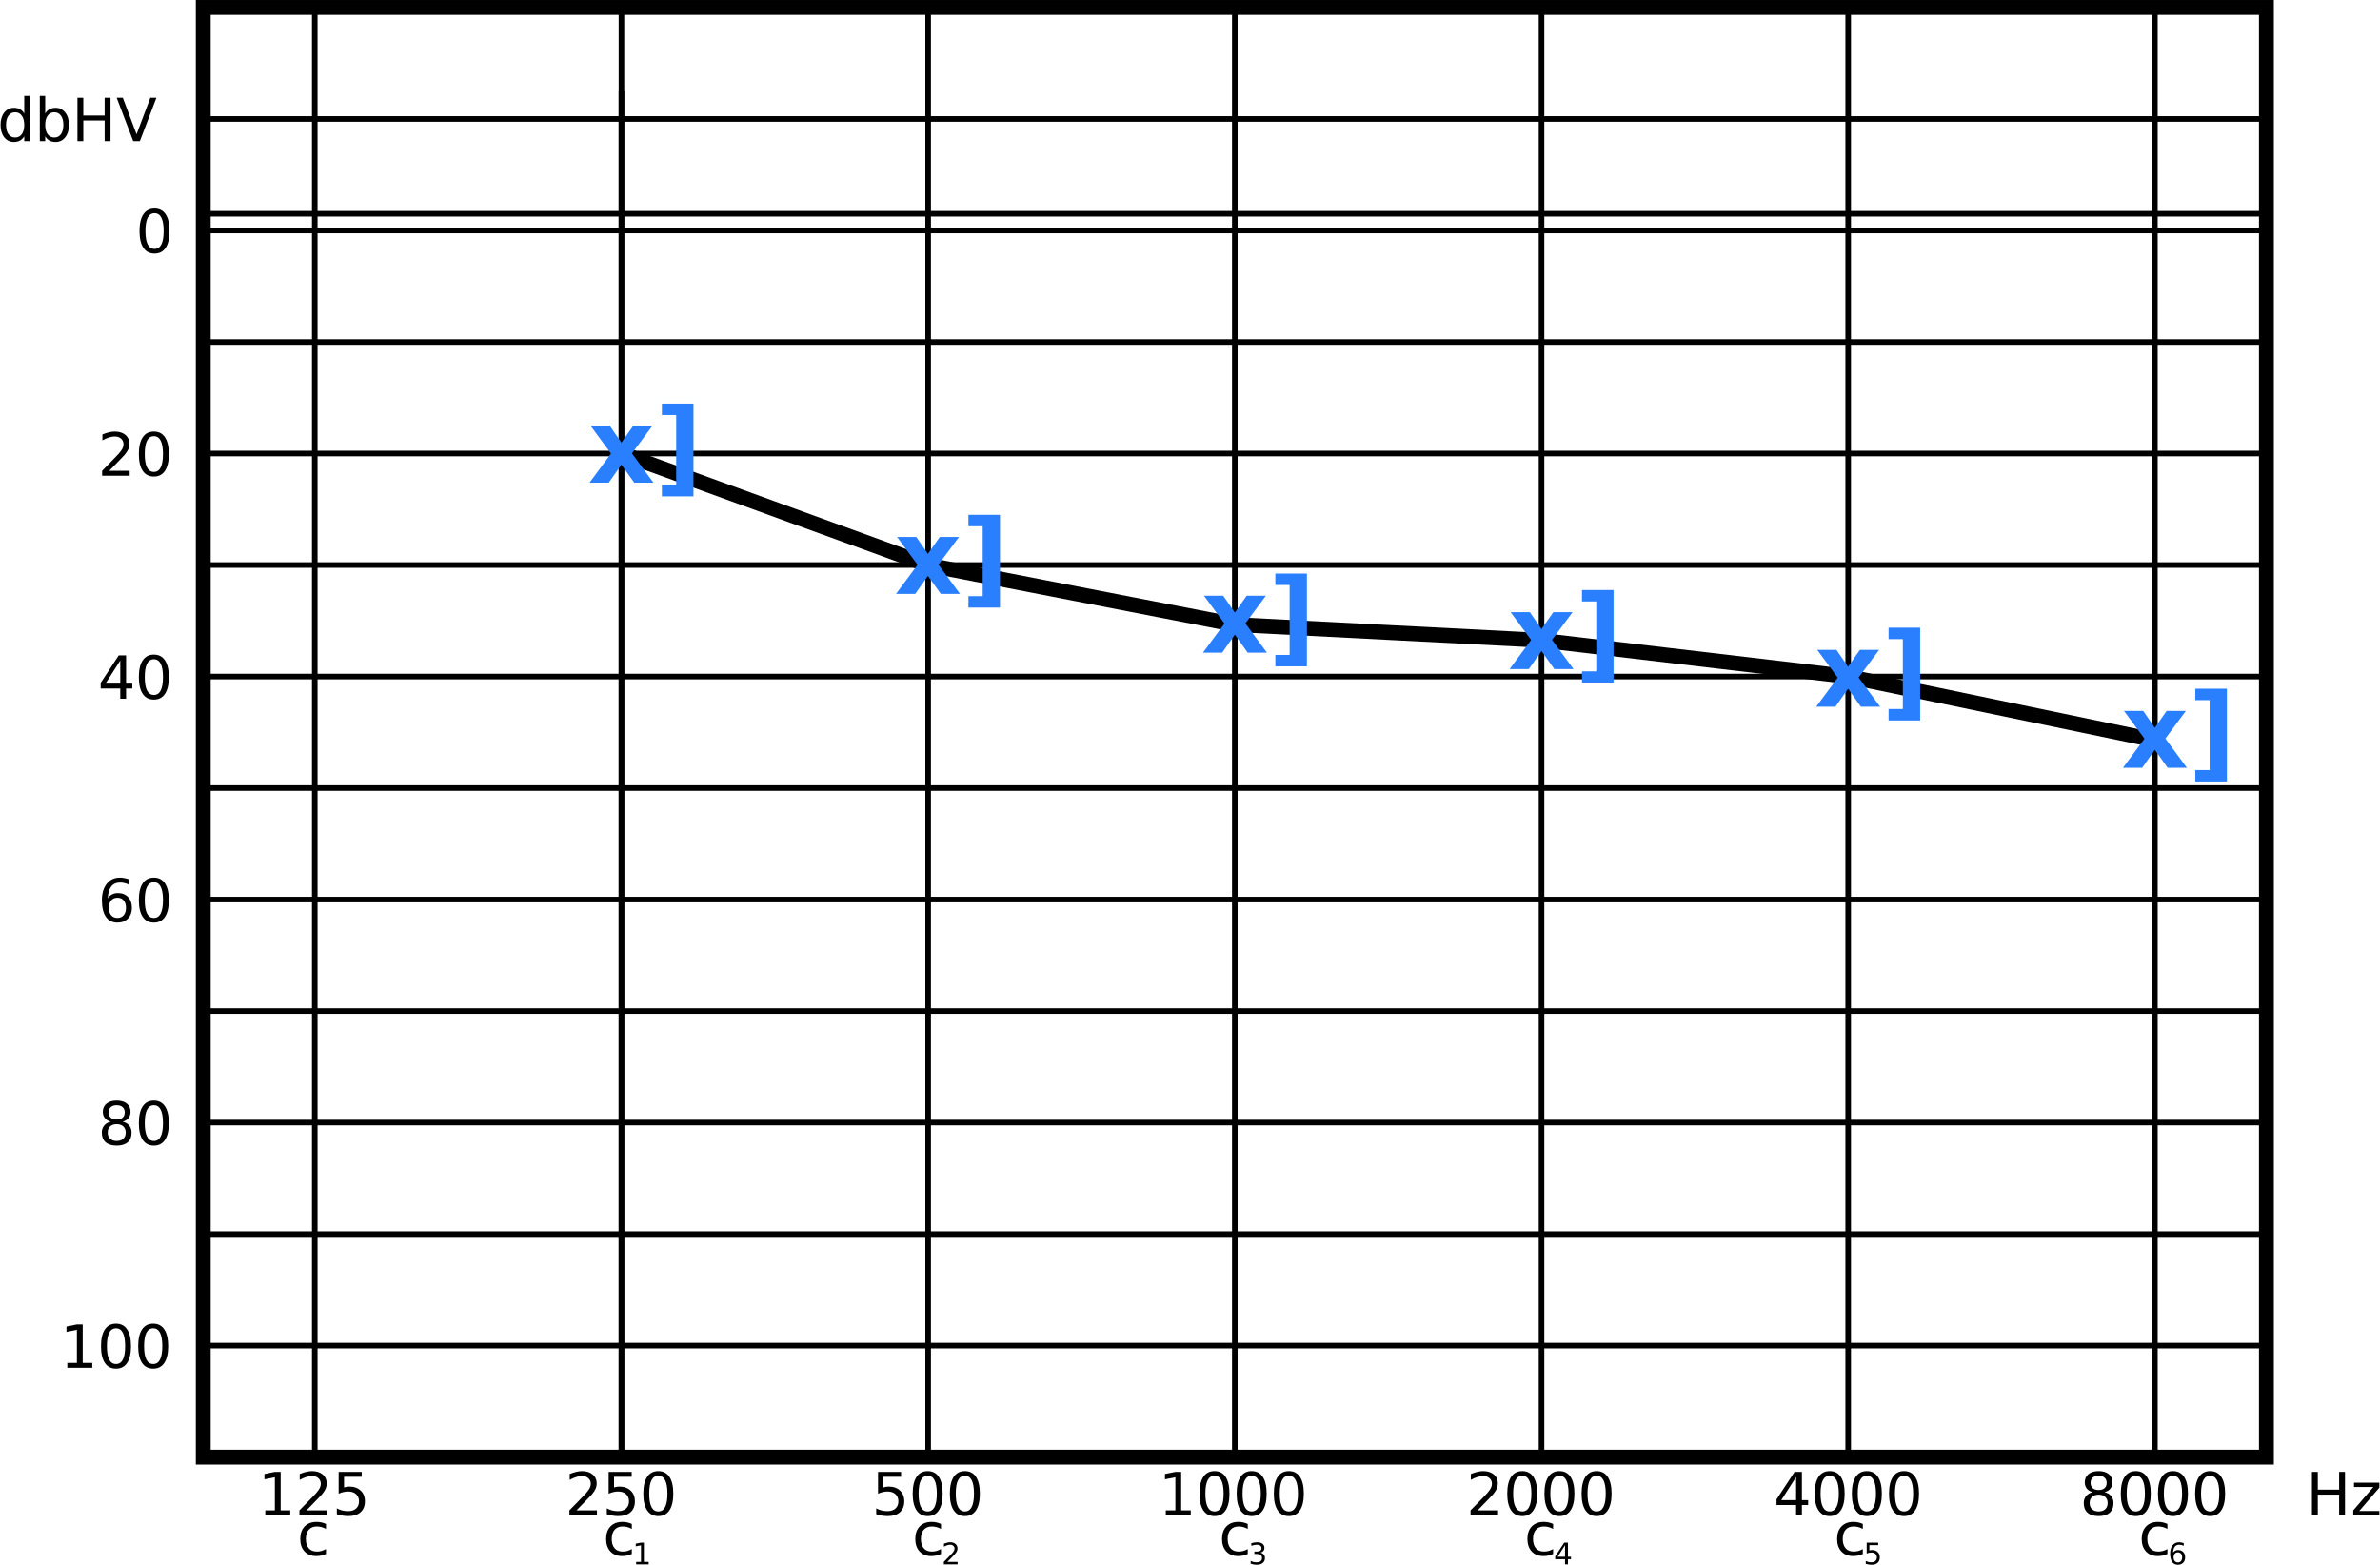
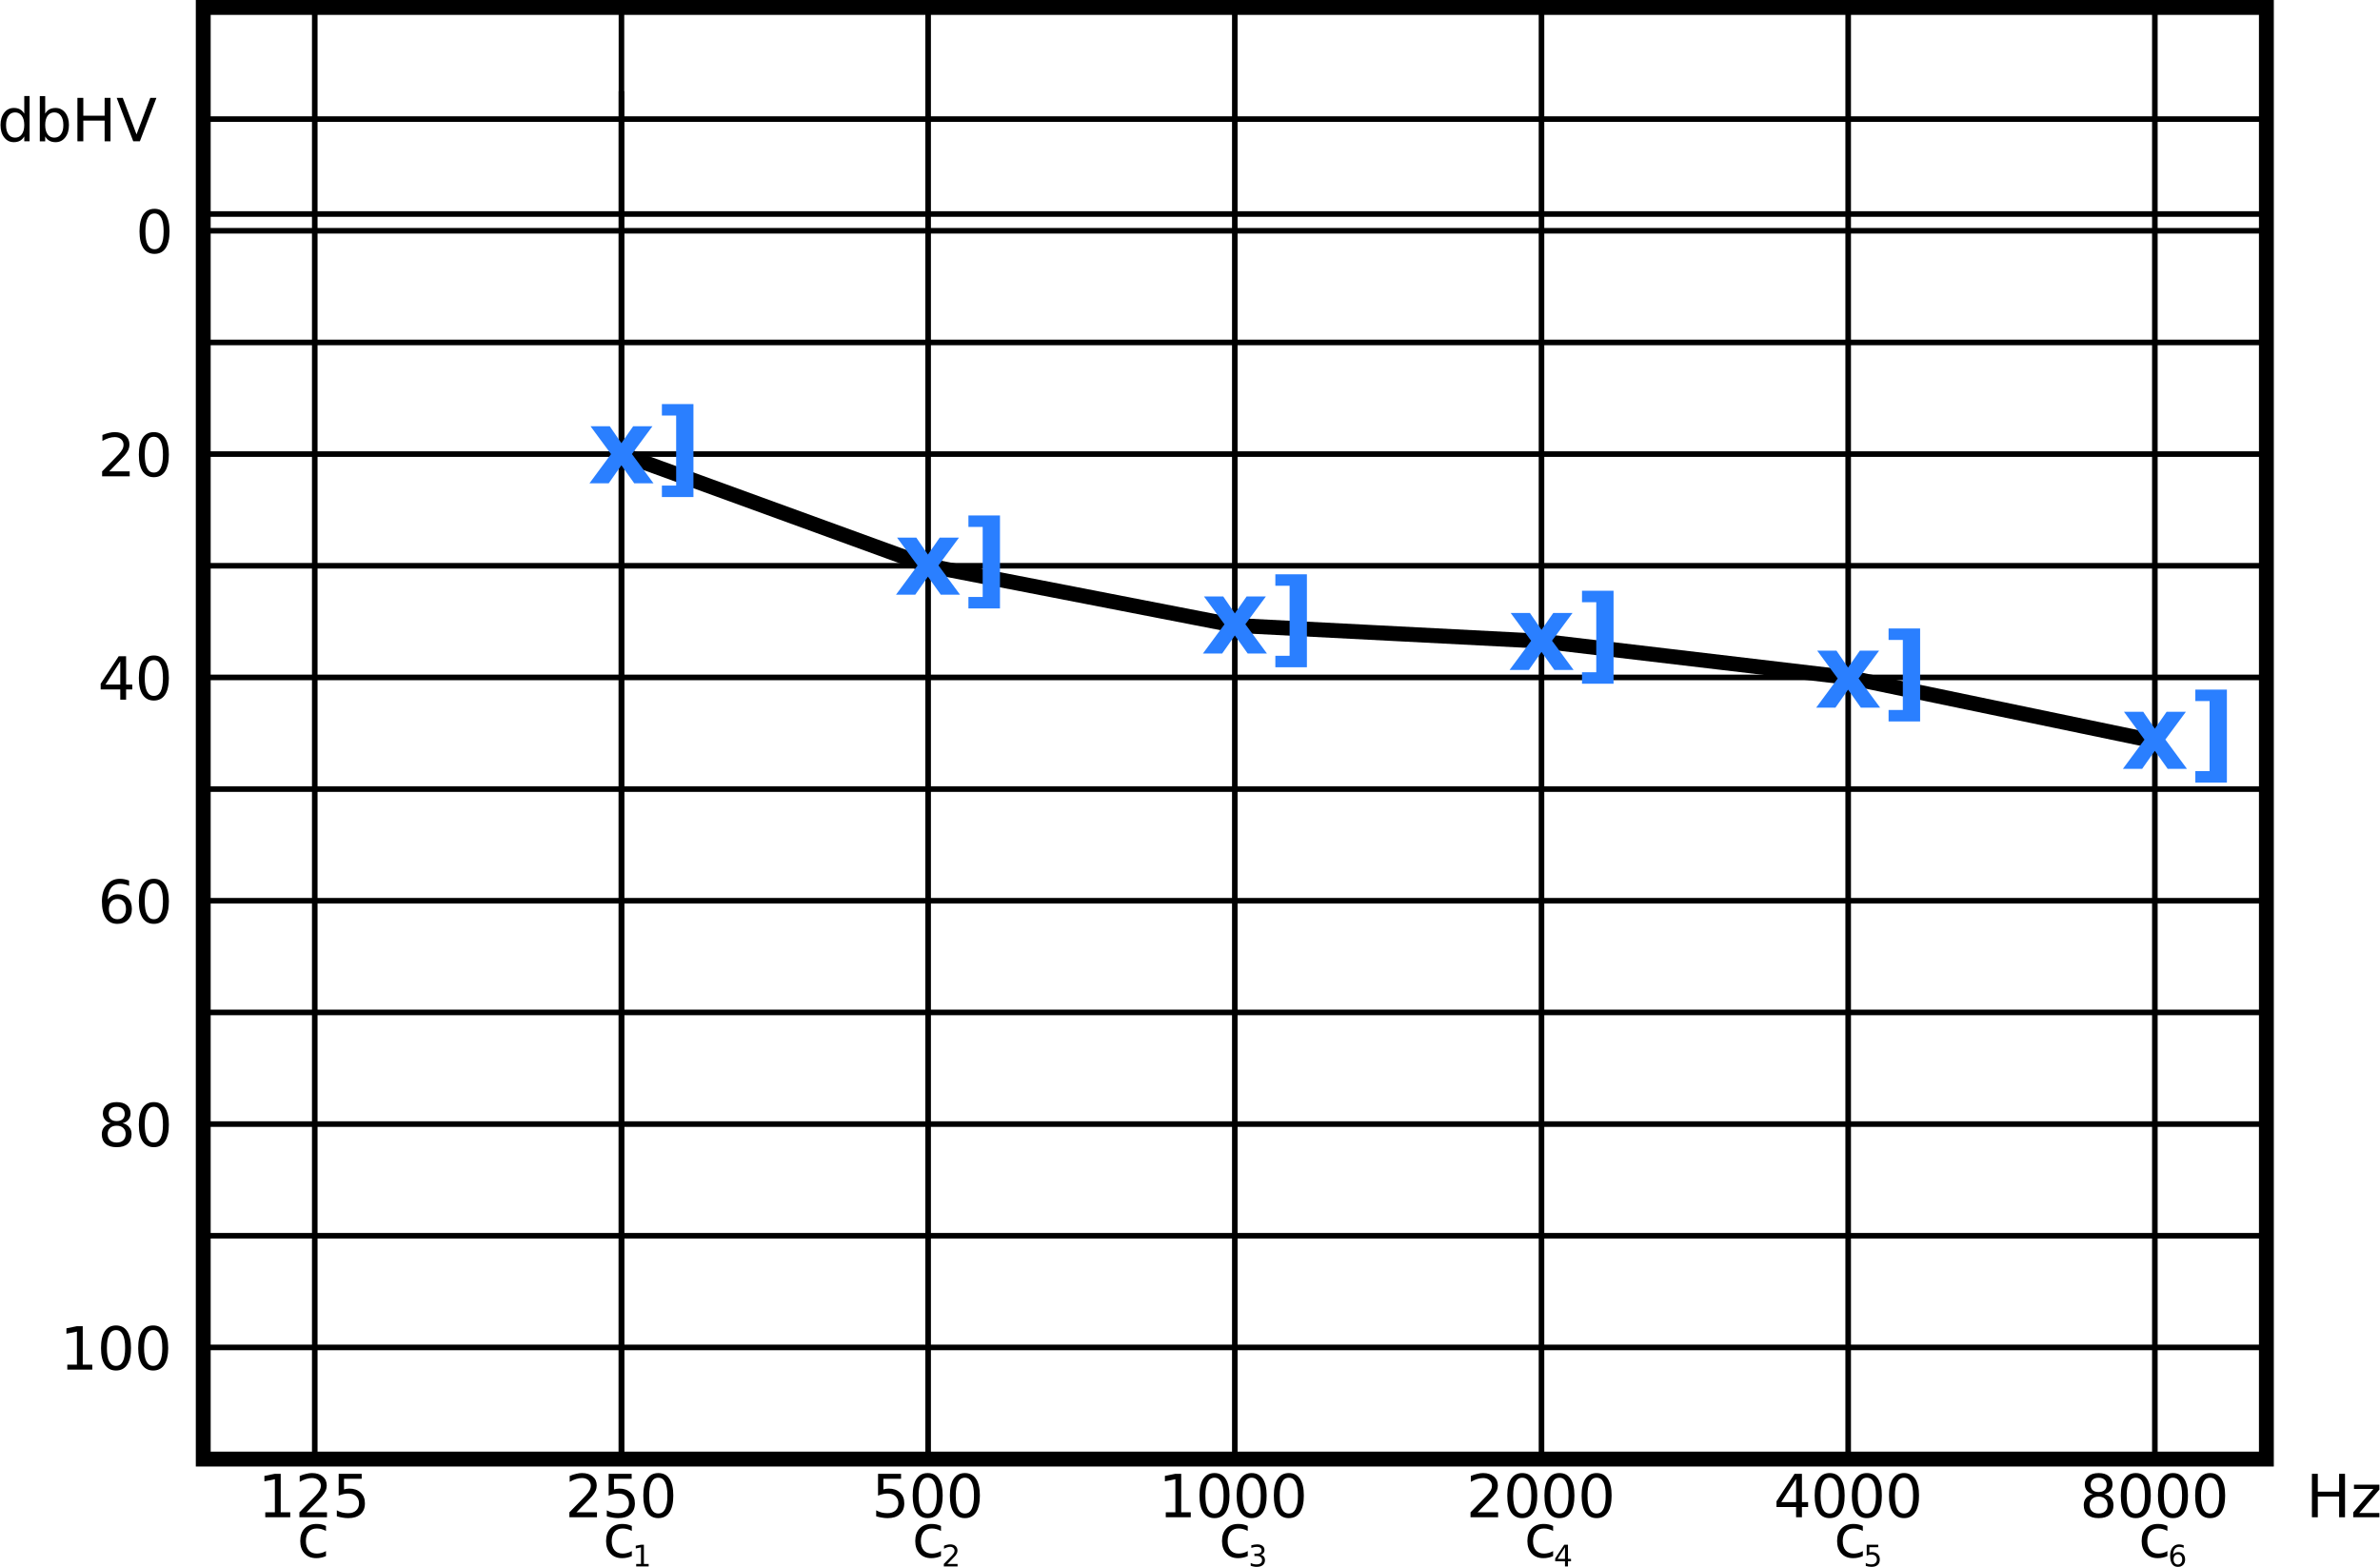
- <svg xmlns="http://www.w3.org/2000/svg" xmlns:xlink="http://www.w3.org/1999/xlink" width="800px" height="526px" version="1.1" viewBox="0 0 800 526">
+ <svg xmlns="http://www.w3.org/2000/svg" xmlns:xlink="http://www.w3.org/1999/xlink" width="600px" height="395px" version="1.1" viewBox="0 0 600 395">
  <defs>
    <symbol id="g" overflow="visible">
-       <path d="m2.484-1.656h3.219v-11.125l-3.5 0.703v-1.797l3.484-0.703h1.969v12.922h3.219v1.656h-8.391z" />
+       <path d="m1.859-1.25h2.422v-8.344l-2.641 0.531v-1.359l2.625-0.531h1.484v9.703h2.406v1.25h-6.297z" />
    </symbol>
    <symbol id="e" overflow="visible">
-       <path d="m3.844-1.656h6.875v1.656h-9.25v-1.656c0.75-0.781 1.77-1.82 3.062-3.125 1.289-1.301 2.102-2.144 2.438-2.531 0.625-0.707 1.062-1.305 1.312-1.797 0.25-0.488 0.375-0.973 0.375-1.453 0-0.77-0.273-1.398-0.812-1.891-0.543-0.488-1.25-0.734-2.125-0.734-0.617 0-1.266 0.109-1.953 0.328-0.688 0.211-1.422 0.531-2.203 0.969v-1.984c0.789-0.32 1.531-0.562 2.219-0.719 0.695-0.164 1.332-0.25 1.906-0.25 1.508 0 2.711 0.383 3.609 1.141 0.895 0.75 1.344 1.758 1.344 3.016 0 0.605-0.117 1.18-0.344 1.719-0.219 0.531-0.625 1.164-1.219 1.891-0.156 0.188-0.672 0.734-1.547 1.641-0.875 0.898-2.106 2.156-3.688 3.781z" />
+       <path d="m2.875-1.25h5.172v1.25h-6.953v-1.25c0.562-0.582 1.328-1.363 2.297-2.344 0.969-0.977 1.578-1.609 1.828-1.891 0.477-0.531 0.812-0.977 1-1.344 0.188-0.375 0.281-0.738 0.281-1.094 0-0.582-0.203-1.055-0.609-1.422-0.406-0.363-0.938-0.547-1.594-0.547-0.469 0-0.965 0.078-1.484 0.234-0.512 0.156-1.059 0.402-1.641 0.734v-1.5c0.594-0.238 1.148-0.414 1.672-0.531 0.52-0.125 0.992-0.188 1.422-0.188 1.133 0 2.035 0.289 2.703 0.859 0.676 0.562 1.016 1.32 1.016 2.266 0 0.449-0.086 0.875-0.25 1.281-0.168 0.398-0.477 0.871-0.922 1.422-0.125 0.137-0.516 0.543-1.172 1.219-0.648 0.68-1.57 1.625-2.766 2.844z" />
    </symbol>
    <symbol id="f" overflow="visible">
-       <path d="m2.156-14.578h7.75v1.656h-5.938v3.578c0.281-0.102 0.562-0.176 0.844-0.219 0.289-0.051 0.582-0.078 0.875-0.078 1.625 0 2.91 0.449 3.859 1.344 0.957 0.887 1.438 2.094 1.438 3.625 0 1.562-0.492 2.781-1.469 3.656-0.98 0.867-2.359 1.297-4.141 1.297-0.605 0-1.227-0.055-1.859-0.156-0.637-0.105-1.293-0.258-1.969-0.469v-1.984c0.582 0.324 1.188 0.562 1.812 0.719s1.285 0.234 1.984 0.234c1.125 0 2.016-0.297 2.672-0.891s0.984-1.395 0.984-2.406c0-1.02-0.328-1.828-0.984-2.422s-1.547-0.891-2.672-0.891c-0.531 0-1.059 0.062-1.578 0.188-0.523 0.117-1.059 0.297-1.609 0.547z" />
+       <path d="m1.625-10.953h5.797v1.25h-4.453v2.688c0.219-0.07 0.43-0.125 0.641-0.156 0.219-0.039 0.438-0.062 0.656-0.062 1.219 0 2.18 0.336 2.891 1 0.719 0.668 1.078 1.574 1.078 2.719 0 1.18-0.371 2.094-1.109 2.75-0.73 0.656-1.762 0.984-3.094 0.984-0.461 0-0.93-0.043-1.406-0.125-0.469-0.074-0.961-0.188-1.469-0.344v-1.5c0.438 0.242 0.891 0.422 1.359 0.547 0.469 0.117 0.961 0.172 1.484 0.172 0.852 0 1.523-0.223 2.016-0.672 0.488-0.445 0.734-1.051 0.734-1.812 0-0.758-0.246-1.359-0.734-1.797-0.492-0.445-1.164-0.672-2.016-0.672-0.398 0-0.793 0.047-1.188 0.141-0.387 0.086-0.781 0.215-1.188 0.391z" />
    </symbol>
    <symbol id="a" overflow="visible">
-       <path d="m6.359-13.281c-1.023 0-1.789 0.5-2.297 1.5-0.512 1-0.766 2.5-0.766 4.5s0.254 3.5 0.766 4.5c0.508 1 1.273 1.5 2.297 1.5 1.02 0 1.785-0.5 2.297-1.5 0.508-1 0.766-2.5 0.766-4.5s-0.258-3.5-0.766-4.5c-0.512-1-1.277-1.5-2.297-1.5zm0-1.562c1.633 0 2.879 0.648 3.734 1.938 0.863 1.293 1.297 3.168 1.297 5.625 0 2.461-0.434 4.336-1.297 5.625-0.855 1.293-2.102 1.938-3.734 1.938-1.637 0-2.887-0.645-3.75-1.938-0.867-1.289-1.297-3.164-1.297-5.625 0-2.457 0.43-4.332 1.297-5.625 0.863-1.289 2.113-1.938 3.75-1.938z" />
+       <path d="m4.766-9.969c-0.762 0-1.336 0.375-1.719 1.125-0.387 0.75-0.578 1.875-0.578 3.375s0.191 2.633 0.578 3.391c0.383 0.75 0.957 1.125 1.719 1.125 0.77 0 1.344-0.375 1.719-1.125 0.383-0.758 0.578-1.891 0.578-3.391s-0.195-2.625-0.578-3.375c-0.375-0.75-0.949-1.125-1.719-1.125zm0-1.172c1.227 0 2.164 0.484 2.812 1.453 0.645 0.969 0.969 2.375 0.969 4.219s-0.324 3.258-0.969 4.234c-0.648 0.969-1.586 1.453-2.812 1.453-1.219 0-2.156-0.484-2.812-1.453-0.648-0.977-0.969-2.391-0.969-4.234s0.32-3.25 0.969-4.219c0.656-0.969 1.594-1.453 2.812-1.453z" />
    </symbol>
    <symbol id="j" overflow="visible">
-       <path d="m7.562-12.859-4.984 7.781h4.984zm-0.516-1.719h2.469v9.5h2.094v1.641h-2.094v3.438h-1.953v-3.438h-6.578v-1.906z" />
+       <path d="m5.672-9.656-3.734 5.844h3.734zm-0.391-1.297h1.859v7.141h1.562v1.234h-1.562v2.578h-1.469v-2.578h-4.938v-1.438z" />
    </symbol>
    <symbol id="i" overflow="visible">
-       <path d="m6.359-6.922c-0.938 0-1.68 0.25-2.219 0.75-0.531 0.5-0.797 1.188-0.797 2.062 0 0.887 0.266 1.578 0.797 2.078 0.539 0.5 1.281 0.75 2.219 0.75s1.676-0.25 2.219-0.75c0.539-0.508 0.812-1.203 0.812-2.078s-0.273-1.562-0.812-2.062c-0.531-0.5-1.273-0.75-2.219-0.75zm-1.969-0.844c-0.855-0.207-1.516-0.598-1.984-1.172-0.469-0.582-0.703-1.289-0.703-2.125 0-1.164 0.41-2.086 1.234-2.766 0.832-0.676 1.973-1.016 3.422-1.016 1.445 0 2.582 0.34 3.406 1.016 0.832 0.68 1.25 1.602 1.25 2.766 0 0.836-0.242 1.543-0.719 2.125-0.469 0.574-1.121 0.965-1.953 1.172 0.945 0.219 1.688 0.652 2.219 1.297 0.531 0.648 0.797 1.434 0.797 2.359 0 1.418-0.434 2.508-1.297 3.266-0.867 0.75-2.102 1.125-3.703 1.125-1.605 0-2.84-0.375-3.703-1.125-0.867-0.758-1.297-1.848-1.297-3.266 0-0.926 0.266-1.711 0.797-2.359 0.531-0.645 1.273-1.078 2.234-1.297zm-0.734-3.109c0 0.75 0.234 1.34 0.703 1.766 0.477 0.418 1.145 0.625 2 0.625 0.844 0 1.504-0.207 1.984-0.625 0.477-0.426 0.719-1.016 0.719-1.766 0-0.758-0.242-1.348-0.719-1.766-0.48-0.426-1.141-0.641-1.984-0.641-0.855 0-1.523 0.215-2 0.641-0.469 0.418-0.703 1.008-0.703 1.766z" />
+       <path d="m4.766-5.203c-0.699 0-1.25 0.195-1.656 0.578-0.406 0.375-0.609 0.891-0.609 1.547s0.203 1.18 0.609 1.562c0.406 0.375 0.957 0.562 1.656 0.562 0.707 0 1.258-0.188 1.656-0.562 0.406-0.383 0.609-0.906 0.609-1.562s-0.203-1.172-0.609-1.547c-0.398-0.383-0.949-0.578-1.656-0.578zm-1.484-0.625c-0.625-0.156-1.117-0.453-1.469-0.891-0.355-0.438-0.531-0.969-0.531-1.594 0-0.875 0.305-1.562 0.922-2.062 0.625-0.508 1.477-0.766 2.562-0.766 1.094 0 1.945 0.258 2.562 0.766 0.625 0.5 0.938 1.188 0.938 2.062 0 0.625-0.18 1.156-0.531 1.594-0.355 0.438-0.852 0.734-1.484 0.891 0.719 0.168 1.273 0.496 1.672 0.984 0.395 0.48 0.594 1.07 0.594 1.766 0 1.062-0.324 1.883-0.969 2.453-0.648 0.562-1.574 0.844-2.781 0.844-1.211 0-2.137-0.281-2.781-0.844-0.648-0.57-0.969-1.391-0.969-2.453 0-0.695 0.195-1.285 0.594-1.766 0.406-0.488 0.961-0.816 1.672-0.984zm-0.531-2.344c0 0.574 0.176 1.023 0.531 1.344 0.352 0.312 0.848 0.469 1.484 0.469 0.633 0 1.129-0.156 1.484-0.469 0.363-0.32 0.547-0.77 0.547-1.344 0-0.562-0.184-1-0.547-1.312-0.355-0.32-0.852-0.484-1.484-0.484-0.637 0-1.133 0.164-1.484 0.484-0.355 0.312-0.531 0.75-0.531 1.312z" />
    </symbol>
    <symbol id="h" overflow="visible">
-       <path d="m1.969-14.578h1.969v5.969h7.172v-5.969h1.969v14.578h-1.969v-6.938h-7.172v6.938h-1.969z" />
+       <path d="m1.469-10.953h1.484v4.5h5.375v-4.5h1.484v10.953h-1.484v-5.219h-5.375v5.219h-1.484z" />
    </symbol>
    <symbol id="q" overflow="visible">
-       <path d="m1.109-10.938h8.531v1.641l-6.766 7.859h6.766v1.438h-8.781v-1.641l6.766-7.859h-6.516z" />
+       <path d="m0.828-8.219h6.406v1.234l-5.078 5.906h5.078v1.078h-6.594v-1.234l5.078-5.906h-4.891z" />
    </symbol>
    <symbol id="b" overflow="visible">
-       <path d="m9.75-10.516v1.672c-0.5-0.281-1.008-0.488-1.516-0.625-0.512-0.133-1.027-0.203-1.547-0.203-1.168 0-2.074 0.371-2.719 1.109-0.648 0.73-0.969 1.766-0.969 3.109 0 1.336 0.32 2.371 0.969 3.109 0.645 0.742 1.551 1.109 2.719 1.109 0.52 0 1.035-0.066 1.547-0.203 0.508-0.145 1.016-0.359 1.516-0.641v1.656c-0.5 0.242-1.023 0.418-1.562 0.531-0.531 0.113-1.102 0.172-1.703 0.172-1.648 0-2.953-0.516-3.922-1.547-0.969-1.039-1.453-2.438-1.453-4.188 0-1.789 0.488-3.195 1.469-4.219 0.977-1.02 2.32-1.531 4.031-1.531 0.551 0 1.086 0.059 1.609 0.172 0.531 0.117 1.039 0.289 1.531 0.516z" />
+       <path d="m7.312-7.891v1.25c-0.375-0.207-0.758-0.363-1.141-0.469-0.387-0.102-0.773-0.156-1.156-0.156-0.875 0-1.559 0.281-2.047 0.844-0.48 0.555-0.719 1.328-0.719 2.328s0.238 1.777 0.719 2.328c0.488 0.555 1.172 0.828 2.047 0.828 0.383 0 0.77-0.051 1.156-0.156 0.383-0.102 0.766-0.258 1.141-0.469v1.25c-0.375 0.18-0.766 0.309-1.172 0.391-0.398 0.094-0.824 0.141-1.281 0.141-1.23 0-2.211-0.391-2.938-1.172-0.73-0.781-1.094-1.828-1.094-3.141 0-1.344 0.363-2.394 1.094-3.156 0.738-0.77 1.75-1.156 3.031-1.156 0.414 0 0.82 0.043 1.219 0.125 0.395 0.086 0.773 0.215 1.141 0.391z" />
    </symbol>
    <symbol id="u" overflow="visible">
-       <path d="m6.609-8.078c-0.887 0-1.59 0.305-2.109 0.906-0.523 0.605-0.781 1.438-0.781 2.5 0 1.043 0.258 1.871 0.781 2.484 0.52 0.605 1.223 0.906 2.109 0.906 0.883 0 1.582-0.301 2.094-0.906 0.52-0.613 0.781-1.441 0.781-2.484 0-1.062-0.262-1.895-0.781-2.5-0.512-0.602-1.211-0.906-2.094-0.906zm3.906-6.188v1.797c-0.492-0.227-0.992-0.406-1.5-0.531-0.5-0.125-1-0.188-1.5-0.188-1.305 0-2.297 0.445-2.984 1.328-0.688 0.875-1.078 2.203-1.172 3.984 0.383-0.57 0.863-1.008 1.438-1.312 0.582-0.301 1.223-0.453 1.922-0.453 1.469 0 2.625 0.449 3.469 1.344 0.852 0.887 1.281 2.094 1.281 3.625 0 1.492-0.445 2.688-1.328 3.594-0.887 0.906-2.062 1.359-3.531 1.359-1.688 0-2.981-0.645-3.875-1.938-0.898-1.289-1.344-3.164-1.344-5.625 0-2.301 0.547-4.133 1.641-5.5 1.094-1.375 2.562-2.062 4.406-2.062 0.5 0 1 0.055 1.5 0.156 0.508 0.094 1.035 0.234 1.578 0.422z" />
+       <path d="m4.953-6.062c-0.668 0-1.195 0.23-1.578 0.688-0.387 0.449-0.578 1.07-0.578 1.859 0 0.793 0.191 1.418 0.578 1.875 0.383 0.461 0.91 0.688 1.578 0.688 0.664 0 1.191-0.227 1.578-0.688 0.383-0.457 0.578-1.082 0.578-1.875 0-0.789-0.195-1.41-0.578-1.859-0.387-0.457-0.914-0.688-1.578-0.688zm2.938-4.641v1.344c-0.375-0.176-0.75-0.305-1.125-0.391-0.375-0.094-0.75-0.141-1.125-0.141-0.98 0-1.73 0.328-2.25 0.984-0.512 0.656-0.805 1.652-0.875 2.984 0.289-0.414 0.648-0.738 1.078-0.969 0.438-0.227 0.922-0.344 1.453-0.344 1.094 0 1.957 0.336 2.594 1 0.633 0.668 0.953 1.574 0.953 2.719 0 1.125-0.336 2.031-1 2.719-0.656 0.68-1.539 1.016-2.641 1.016-1.273 0-2.242-0.484-2.906-1.453-0.668-0.977-1-2.391-1-4.234 0-1.727 0.41-3.102 1.234-4.125 0.82-1.031 1.922-1.547 3.297-1.547 0.375 0 0.75 0.039 1.125 0.109 0.375 0.074 0.77 0.184 1.188 0.328z" />
    </symbol>
    <symbol id="t" overflow="visible">
-       <path d="m9.078-9.281v-5.922h1.797v15.203h-1.797v-1.641c-0.375 0.648-0.855 1.133-1.438 1.453-0.574 0.312-1.262 0.469-2.062 0.469-1.324 0-2.402-0.523-3.234-1.578-0.824-1.051-1.234-2.438-1.234-4.156s0.41-3.102 1.234-4.156c0.832-1.062 1.91-1.594 3.234-1.594 0.801 0 1.488 0.164 2.062 0.484 0.582 0.312 1.062 0.793 1.438 1.438zm-6.125 3.828c0 1.312 0.27 2.352 0.812 3.109 0.551 0.75 1.301 1.125 2.25 1.125 0.945 0 1.691-0.375 2.234-1.125 0.551-0.758 0.828-1.797 0.828-3.109 0-1.32-0.277-2.359-0.828-3.109-0.543-0.758-1.289-1.141-2.234-1.141-0.949 0-1.699 0.383-2.25 1.141-0.543 0.75-0.812 1.789-0.812 3.109z" />
+       <path d="m6.812-6.969v-4.438h1.344v11.406h-1.344v-1.234c-0.281 0.492-0.641 0.855-1.078 1.094-0.43 0.238-0.945 0.359-1.547 0.359-0.992 0-1.797-0.395-2.422-1.188-0.625-0.789-0.938-1.832-0.938-3.125 0-1.289 0.312-2.332 0.938-3.125 0.625-0.789 1.43-1.188 2.422-1.188 0.602 0 1.117 0.121 1.547 0.359 0.438 0.23 0.797 0.59 1.078 1.078zm-4.594 2.875c0 0.992 0.203 1.766 0.609 2.328s0.969 0.844 1.688 0.844c0.707 0 1.266-0.281 1.672-0.844 0.414-0.562 0.625-1.336 0.625-2.328 0-1-0.211-1.781-0.625-2.344-0.406-0.562-0.965-0.844-1.672-0.844-0.719 0-1.281 0.281-1.688 0.844s-0.609 1.344-0.609 2.344z" />
    </symbol>
    <symbol id="s" overflow="visible">
-       <path d="m9.734-5.453c0-1.32-0.273-2.359-0.812-3.109-0.543-0.758-1.289-1.141-2.234-1.141-0.961 0-1.711 0.383-2.25 1.141-0.543 0.75-0.812 1.789-0.812 3.109 0 1.312 0.27 2.352 0.812 3.109 0.539 0.75 1.289 1.125 2.25 1.125 0.945 0 1.691-0.375 2.234-1.125 0.539-0.758 0.812-1.797 0.812-3.109zm-6.109-3.828c0.375-0.645 0.848-1.125 1.422-1.438 0.582-0.32 1.273-0.484 2.078-0.484 1.32 0 2.398 0.531 3.234 1.594 0.832 1.055 1.25 2.438 1.25 4.156s-0.418 3.106-1.25 4.156c-0.836 1.055-1.914 1.578-3.234 1.578-0.805 0-1.496-0.156-2.078-0.469-0.574-0.32-1.047-0.805-1.422-1.453v1.641h-1.812v-15.203h1.812z" />
+       <path d="m7.297-4.094c0-1-0.203-1.781-0.609-2.344s-0.965-0.844-1.672-0.844c-0.719 0-1.281 0.281-1.688 0.844s-0.609 1.344-0.609 2.344c0 0.992 0.203 1.766 0.609 2.328s0.969 0.844 1.688 0.844c0.707 0 1.266-0.281 1.672-0.844s0.609-1.336 0.609-2.328zm-4.578-2.875c0.281-0.488 0.633-0.848 1.062-1.078 0.438-0.238 0.957-0.359 1.562-0.359 0.988 0 1.797 0.398 2.422 1.188 0.625 0.793 0.938 1.836 0.938 3.125 0 1.293-0.312 2.336-0.938 3.125-0.625 0.793-1.434 1.188-2.422 1.188-0.605 0-1.125-0.121-1.562-0.359-0.43-0.238-0.781-0.602-1.062-1.094v1.234h-1.359v-11.406h1.359z" />
    </symbol>
    <symbol id="r" overflow="visible">
-       <path d="m5.719 0-5.562-14.578h2.062l4.625 12.266 4.625-12.266h2.047l-5.562 14.578z" />
+       <path d="m4.297 0-4.172-10.953h1.531l3.469 9.219 3.469-9.219h1.547l-4.172 10.953z" />
    </symbol>
    <symbol id="p" overflow="visible">
-       <path d="m1.234-0.828h1.625v-5.562l-1.766 0.344v-0.891l1.75-0.359h0.984v6.469h1.609v0.828h-4.203z" />
+       <path d="m0.938-0.625h1.203v-4.172l-1.312 0.266v-0.672l1.297-0.266h0.75v4.844h1.203v0.625h-3.141z" />
    </symbol>
    <symbol id="o" overflow="visible">
-       <path d="m1.922-0.828h3.438v0.828h-4.625v-0.828c0.375-0.383 0.883-0.906 1.531-1.562 0.645-0.656 1.051-1.078 1.219-1.266 0.312-0.352 0.531-0.648 0.656-0.891 0.125-0.25 0.188-0.492 0.188-0.734 0-0.383-0.137-0.695-0.406-0.938-0.273-0.25-0.625-0.375-1.062-0.375-0.312 0-0.641 0.059-0.984 0.172-0.336 0.105-0.699 0.266-1.094 0.484v-1c0.395-0.156 0.766-0.273 1.109-0.359 0.344-0.082 0.66-0.125 0.953-0.125 0.75 0 1.348 0.188 1.797 0.562 0.457 0.375 0.688 0.883 0.688 1.516 0 0.305-0.059 0.59-0.172 0.859-0.117 0.262-0.32 0.574-0.609 0.938-0.086 0.094-0.344 0.371-0.781 0.828-0.438 0.449-1.055 1.078-1.844 1.891z" />
+       <path d="m1.438-0.625h2.578v0.625h-3.469v-0.625c0.281-0.289 0.66-0.68 1.141-1.172 0.488-0.488 0.797-0.801 0.922-0.938 0.238-0.27 0.406-0.492 0.5-0.672 0.094-0.188 0.141-0.367 0.141-0.547 0-0.289-0.105-0.523-0.312-0.703-0.199-0.188-0.465-0.281-0.797-0.281-0.23 0-0.477 0.043-0.734 0.125-0.25 0.074-0.523 0.195-0.812 0.359v-0.75c0.289-0.125 0.566-0.211 0.828-0.266 0.258-0.062 0.492-0.094 0.703-0.094 0.57 0 1.023 0.141 1.359 0.422 0.332 0.281 0.5 0.664 0.5 1.141 0 0.219-0.043 0.434-0.125 0.641-0.086 0.199-0.234 0.434-0.453 0.703-0.062 0.074-0.262 0.281-0.594 0.625-0.324 0.336-0.781 0.805-1.375 1.406z" />
    </symbol>
    <symbol id="n" overflow="visible">
-       <path d="m4.062-3.938c0.469 0.105 0.832 0.32 1.094 0.641 0.27 0.312 0.406 0.703 0.406 1.172 0 0.719-0.25 1.277-0.75 1.672-0.492 0.398-1.195 0.594-2.109 0.594-0.305 0-0.617-0.031-0.938-0.094-0.324-0.062-0.656-0.148-1-0.266v-0.953c0.27 0.156 0.566 0.277 0.891 0.359 0.332 0.086 0.676 0.125 1.031 0.125 0.613 0 1.082-0.117 1.406-0.359 0.32-0.25 0.484-0.609 0.484-1.078 0-0.426-0.152-0.758-0.453-1-0.305-0.238-0.719-0.359-1.25-0.359h-0.859v-0.812h0.891c0.488 0 0.859-0.098 1.109-0.297 0.258-0.195 0.391-0.477 0.391-0.844 0-0.363-0.137-0.645-0.406-0.844-0.262-0.207-0.637-0.312-1.125-0.312-0.273 0-0.562 0.031-0.875 0.094-0.312 0.055-0.652 0.141-1.016 0.266v-0.875c0.375-0.102 0.723-0.18 1.047-0.234 0.332-0.051 0.641-0.078 0.922-0.078 0.75 0 1.344 0.172 1.781 0.516 0.438 0.336 0.656 0.793 0.656 1.375 0 0.406-0.117 0.75-0.344 1.031-0.23 0.273-0.559 0.461-0.984 0.562z" />
+       <path d="m3.047-2.953c0.352 0.086 0.629 0.246 0.828 0.484 0.195 0.242 0.297 0.531 0.297 0.875 0 0.543-0.188 0.965-0.562 1.266-0.367 0.293-0.891 0.438-1.578 0.438-0.23 0-0.469-0.027-0.719-0.078-0.242-0.039-0.484-0.109-0.734-0.203v-0.703c0.195 0.117 0.414 0.203 0.656 0.266 0.25 0.062 0.508 0.094 0.781 0.094 0.457 0 0.805-0.086 1.047-0.266 0.25-0.188 0.375-0.457 0.375-0.812 0-0.32-0.117-0.57-0.344-0.75-0.23-0.188-0.543-0.281-0.938-0.281h-0.641v-0.594h0.672c0.363 0 0.641-0.07 0.828-0.219 0.195-0.145 0.297-0.359 0.297-0.641s-0.105-0.492-0.312-0.641c-0.199-0.145-0.48-0.219-0.844-0.219-0.211 0-0.43 0.023-0.656 0.062-0.23 0.043-0.484 0.109-0.766 0.203v-0.656c0.281-0.082 0.539-0.141 0.781-0.172 0.25-0.039 0.484-0.062 0.703-0.062 0.562 0 1.004 0.133 1.328 0.391 0.332 0.25 0.5 0.59 0.5 1.016 0 0.312-0.09 0.574-0.266 0.781-0.18 0.211-0.422 0.352-0.734 0.422z" />
    </symbol>
    <symbol id="m" overflow="visible">
-       <path d="m3.781-6.438-2.484 3.891h2.484zm-0.266-0.859h1.25v4.75h1.031v0.828h-1.031v1.719h-0.984v-1.719h-3.297v-0.953z" />
+       <path d="m2.828-4.828-1.859 2.922h1.859zm-0.188-0.641h0.938v3.562h0.766v0.609h-0.766v1.297h-0.75v-1.297h-2.469v-0.703z" />
    </symbol>
    <symbol id="l" overflow="visible">
-       <path d="m1.078-7.297h3.875v0.844h-2.969v1.781c0.145-0.051 0.285-0.086 0.422-0.109 0.145-0.02 0.289-0.031 0.438-0.031 0.812 0 1.453 0.227 1.922 0.672 0.477 0.438 0.719 1.039 0.719 1.797 0 0.793-0.246 1.406-0.734 1.844-0.48 0.43-1.168 0.641-2.062 0.641-0.305 0-0.617-0.027-0.938-0.078-0.312-0.055-0.641-0.129-0.984-0.234v-0.984c0.301 0.156 0.609 0.277 0.922 0.359 0.312 0.074 0.641 0.109 0.984 0.109 0.562 0 1.004-0.145 1.328-0.438 0.332-0.301 0.5-0.707 0.5-1.219 0-0.5-0.168-0.895-0.5-1.188-0.324-0.301-0.766-0.453-1.328-0.453-0.262 0-0.527 0.031-0.797 0.094-0.262 0.055-0.527 0.141-0.797 0.266z" />
+       <path d="m0.812-5.469h2.906v0.625h-2.234v1.344c0.102-0.039 0.207-0.066 0.312-0.078 0.113-0.02 0.223-0.031 0.328-0.031 0.613 0 1.098 0.168 1.453 0.5 0.352 0.336 0.531 0.789 0.531 1.359 0 0.586-0.184 1.043-0.547 1.375-0.367 0.324-0.883 0.484-1.547 0.484-0.23 0-0.465-0.023-0.703-0.062-0.242-0.043-0.484-0.098-0.734-0.172v-0.75c0.219 0.125 0.441 0.219 0.672 0.281 0.238 0.055 0.488 0.078 0.75 0.078 0.426 0 0.758-0.109 1-0.328 0.25-0.227 0.375-0.531 0.375-0.906 0-0.383-0.125-0.688-0.375-0.906-0.242-0.219-0.574-0.328-1-0.328-0.199 0-0.398 0.023-0.594 0.062-0.199 0.043-0.398 0.109-0.594 0.203z" />
    </symbol>
    <symbol id="k" overflow="visible">
-       <path d="m3.297-4.031c-0.438 0-0.789 0.152-1.047 0.453-0.262 0.305-0.391 0.715-0.391 1.234 0 0.531 0.129 0.949 0.391 1.25 0.258 0.305 0.609 0.453 1.047 0.453 0.445 0 0.797-0.148 1.047-0.453 0.258-0.301 0.391-0.719 0.391-1.25 0-0.52-0.133-0.93-0.391-1.234-0.25-0.301-0.602-0.453-1.047-0.453zm1.969-3.094v0.891c-0.25-0.113-0.508-0.203-0.766-0.266-0.25-0.062-0.496-0.094-0.734-0.094-0.656 0-1.156 0.219-1.5 0.656s-0.539 1.105-0.578 2c0.188-0.281 0.426-0.492 0.719-0.641 0.289-0.156 0.609-0.234 0.953-0.234 0.727 0 1.305 0.227 1.734 0.672 0.426 0.438 0.641 1.039 0.641 1.797 0 0.75-0.227 1.355-0.672 1.812-0.438 0.449-1.027 0.672-1.766 0.672-0.844 0-1.492-0.32-1.938-0.969-0.438-0.645-0.656-1.582-0.656-2.812 0-1.145 0.27-2.062 0.812-2.75 0.551-0.688 1.285-1.031 2.203-1.031 0.25 0 0.5 0.027 0.75 0.078 0.25 0.043 0.516 0.117 0.797 0.219z" />
+       <path d="m2.469-3.031c-0.324 0-0.586 0.117-0.781 0.344-0.199 0.23-0.297 0.543-0.297 0.938 0 0.387 0.098 0.695 0.297 0.922 0.195 0.23 0.457 0.344 0.781 0.344 0.332 0 0.598-0.113 0.797-0.344 0.195-0.227 0.297-0.535 0.297-0.922 0-0.395-0.102-0.707-0.297-0.938-0.199-0.227-0.465-0.344-0.797-0.344zm1.469-2.312v0.672c-0.18-0.094-0.367-0.16-0.562-0.203-0.188-0.039-0.375-0.062-0.562-0.062-0.48 0-0.852 0.168-1.109 0.5-0.262 0.324-0.406 0.82-0.438 1.484 0.133-0.219 0.312-0.379 0.531-0.484 0.219-0.113 0.457-0.172 0.719-0.172 0.551 0 0.984 0.168 1.297 0.5 0.32 0.336 0.484 0.789 0.484 1.359 0 0.562-0.168 1.016-0.5 1.359-0.336 0.336-0.777 0.5-1.328 0.5-0.625 0-1.105-0.238-1.438-0.719-0.336-0.488-0.5-1.195-0.5-2.125 0-0.863 0.203-1.551 0.609-2.062 0.406-0.508 0.957-0.766 1.656-0.766 0.176 0 0.359 0.023 0.547 0.062 0.195 0.031 0.395 0.086 0.594 0.156z" />
    </symbol>
    <symbol id="d" overflow="visible">
-       <path d="m7.766-9.781-6.891-9.344h6.469l3.906 5.672 3.969-5.672h6.469l-6.891 9.297 7.234 9.828h-6.469l-4.312-6.047-4.25 6.047h-6.469z" />
+       <path d="m5.828-7.359-5.172-7.016h4.859l2.922 4.266 2.969-4.266h4.859l-5.172 7 5.438 7.375h-4.859l-3.234-4.547-3.188 4.547h-4.859z" />
    </symbol>
    <symbol id="c" overflow="visible">
-       <path d="m12.984 4.609h-10.609v-3.844h4.797v-23.5h-4.797v-3.844h10.609z" />
+       <path d="m9.734 3.469h-7.953v-2.891h3.594v-17.656h-3.594v-2.891h7.953z" />
    </symbol>
  </defs>
-   <path transform="matrix(2.4991 0 0 2.4991 12.088 105.59)" d="m300 153.75h-277.5v-195h277.5z" fill="none" stroke="#000" stroke-width="2" />
-   <path transform="matrix(2.4991 0 0 2.4991 12.088 105.59)" d="m78.75 153.75v-183.75" fill="none" stroke="#000" stroke-width=".75" />
-   <path transform="matrix(2.4991 0 0 2.4991 12.088 105.59)" d="m78.75 153.75v-195" fill="none" stroke="#000" stroke-width=".75" />
-   <path transform="matrix(2.4991 0 0 2.4991 12.088 105.59)" d="m120 153.75v-195" fill="none" stroke="#000" stroke-width=".75" />
-   <path transform="matrix(2.4991 0 0 2.4991 12.088 105.59)" d="m161.25 153.75v-195" fill="none" stroke="#000" stroke-width=".75" />
-   <path transform="matrix(2.4991 0 0 2.4991 12.088 105.59)" d="m37.5 153.75v-195" fill="none" stroke="#000" stroke-width=".75" />
-   <path transform="matrix(2.4991 0 0 2.4991 12.088 105.59)" d="m202.5 153.75v-195" fill="none" stroke="#000" stroke-width=".75" />
-   <path transform="matrix(2.4991 0 0 2.4991 12.088 105.59)" d="m243.75 153.75v-195" fill="none" stroke="#000" stroke-width=".75" />
-   <path transform="matrix(2.4991 0 0 2.4991 12.088 105.59)" d="m285 153.75v-195" fill="none" stroke="#000" stroke-width=".75" />
-   <path transform="matrix(2.4991 0 0 2.4991 12.088 105.59)" d="m22.499 138.75h277.5" fill="none" stroke="#000" stroke-width=".75" />
-   <path transform="matrix(2.4991 0 0 2.4991 12.088 105.59)" d="m300 123.75h-277.5" fill="none" stroke="#000" stroke-width=".75" />
-   <path transform="matrix(2.4991 0 0 2.4991 12.088 105.59)" d="m22.499 108.75h277.5" fill="none" stroke="#000" stroke-width=".75" />
-   <path transform="matrix(2.4991 0 0 2.4991 12.088 105.59)" d="m22.499 93.749h277.5" fill="none" stroke="#000" stroke-width=".75" />
-   <path transform="matrix(2.4991 0 0 2.4991 12.088 105.59)" d="m22.499 78.75h277.5" fill="none" stroke="#000" stroke-width=".75" />
-   <path transform="matrix(2.4991 0 0 2.4991 12.088 105.59)" d="m22.499 63.749h277.5" fill="none" stroke="#000" stroke-width=".75" />
-   <path transform="matrix(2.4991 0 0 2.4991 12.088 105.59)" d="m22.499 48.75h277.5" fill="none" stroke="#000" stroke-width=".75" />
-   <path transform="matrix(2.4991 0 0 2.4991 12.088 105.59)" d="m22.499 33.75h277.5" fill="none" stroke="#000" stroke-width=".75" />
-   <path transform="matrix(2.4991 0 0 2.4991 12.088 105.59)" d="m22.499 18.75h277.5" fill="none" stroke="#000" stroke-width=".75" />
-   <path transform="matrix(2.4991 0 0 2.4991 12.088 105.59)" d="m22.499 3.749h277.5" fill="none" stroke="#000" stroke-width=".75" />
-   <path transform="matrix(2.4991 0 0 2.4991 12.088 105.59)" d="m22.499-11.25h277.5" fill="none" stroke="#000" stroke-width=".75" />
-   <path transform="matrix(2.4991 0 0 2.4991 12.088 105.59)" d="m22.499-26.25h277.5" fill="none" stroke="#000" stroke-width=".75" />
-   <path transform="matrix(2.4991 0 0 2.4991 12.088 105.59)" d="m22.499-13.5h277.5" fill="none" stroke="#000" stroke-width=".75" />
-   <g>
-     <use x="86.688" y="509.358" xlink:href="#g" />
-     <use x="99.183" y="509.358" xlink:href="#e" />
-     <use x="111.678" y="509.358" xlink:href="#f" />
-   </g>
-   <g>
-     <use x="189.934" y="509.358" xlink:href="#e" />
-     <use x="202.429" y="509.358" xlink:href="#f" />
-     <use x="214.925" y="509.358" xlink:href="#a" />
-   </g>
-   <g>
-     <use x="292.98" y="509.358" xlink:href="#f" />
-     <use x="305.476" y="509.358" xlink:href="#a" />
-     <use x="317.971" y="509.358" xlink:href="#a" />
-   </g>
-   <g>
-     <use x="389.383" y="509.358" xlink:href="#g" />
-     <use x="401.878" y="509.358" xlink:href="#a" />
-     <use x="414.374" y="509.358" xlink:href="#a" />
-     <use x="426.869" y="509.358" xlink:href="#a" />
-   </g>
-   <g>
-     <use x="492.836" y="509.358" xlink:href="#e" />
-     <use x="505.331" y="509.358" xlink:href="#a" />
-     <use x="517.827" y="509.358" xlink:href="#a" />
-     <use x="530.322" y="509.358" xlink:href="#a" />
-   </g>
-   <g>
-     <use x="596.168" y="509.358" xlink:href="#j" />
-     <use x="608.663" y="509.358" xlink:href="#a" />
-     <use x="621.159" y="509.358" xlink:href="#a" />
-     <use x="633.654" y="509.358" xlink:href="#a" />
-   </g>
-   <g>
-     <use x="699.062" y="509.358" xlink:href="#i" />
-     <use x="711.558" y="509.358" xlink:href="#a" />
-     <use x="724.053" y="509.358" xlink:href="#a" />
-     <use x="736.549" y="509.358" xlink:href="#a" />
-   </g>
-   <g>
-     <use x="775.156" y="509.358" xlink:href="#h" />
-     <use x="790.151" y="509.358" xlink:href="#q" />
-   </g>
-   <g>
-     <use x="202.625" y="522.796" xlink:href="#b" />
-   </g>
-   <g>
-     <use x="212.602" y="525.857" xlink:href="#p" />
-   </g>
-   <g>
-     <use x="99.82" y="522.796" xlink:href="#b" />
-   </g>
-   <g>
-     <use x="306.547" y="522.796" xlink:href="#b" />
-   </g>
-   <g>
-     <use x="316.52" y="525.857" xlink:href="#o" />
-   </g>
-   <g>
-     <use x="409.66" y="522.796" xlink:href="#b" />
-   </g>
-   <g>
-     <use x="419.633" y="525.857" xlink:href="#n" />
-   </g>
-   <g>
-     <use x="512.305" y="522.796" xlink:href="#b" />
-   </g>
-   <g>
-     <use x="522.277" y="525.857" xlink:href="#m" />
-   </g>
-   <g>
-     <use x="616.41" y="522.796" xlink:href="#b" />
-   </g>
-   <g>
-     <use x="626.383" y="525.857" xlink:href="#l" />
-   </g>
-   <g>
-     <use x="718.789" y="522.796" xlink:href="#b" />
-   </g>
-   <g>
-     <use x="728.762" y="525.857" xlink:href="#k" />
-   </g>
-   <g>
-     <use x="20.145" y="459.804" xlink:href="#g" />
-     <use x="32.64" y="459.804" xlink:href="#a" />
-     <use x="45.135" y="459.804" xlink:href="#a" />
-   </g>
-   <g>
-     <use x="32.863" y="384.831" xlink:href="#i" />
-     <use x="45.359" y="384.831" xlink:href="#a" />
-   </g>
-   <g>
-     <use x="32.863" y="309.858" xlink:href="#u" />
-     <use x="45.359" y="309.858" xlink:href="#a" />
-   </g>
-   <g>
-     <use x="32.863" y="234.886" xlink:href="#j" />
-     <use x="45.359" y="234.886" xlink:href="#a" />
-   </g>
-   <g>
-     <use x="32.863" y="159.909" xlink:href="#e" />
-     <use x="45.359" y="159.909" xlink:href="#a" />
-   </g>
-   <g>
-     <use x="45.586" y="84.937" xlink:href="#a" />
-   </g>
-   <g>
-     <use x="-0.926" y="47.441" xlink:href="#t" />
-     <use x="11.57" y="47.441" xlink:href="#s" />
-     <use x="24.065" y="47.441" xlink:href="#h" />
-     <use x="39.06" y="47.441" xlink:href="#r" />
-   </g>
-   <path transform="matrix(2.4991 0 0 2.4991 .17631 0)" d="m83.516 61 41.251 14.999 41.249 8.012 41.249 2.119 41.251 4.869 41.249 8.566" fill="none" stroke="#000" stroke-width="2" />
-   <g fill="#2a7fff">
-     <use x="197.621" y="162.242" xlink:href="#d" />
-     <use x="220.113" y="162.242" xlink:href="#c" />
-   </g>
-   <g fill="#2a7fff">
-     <use x="300.656" y="199.632" xlink:href="#d" />
-     <use x="323.148" y="199.632" xlink:href="#c" />
-   </g>
-   <g fill="#2a7fff">
-     <use x="403.824" y="219.382" xlink:href="#d" />
-     <use x="426.316" y="219.382" xlink:href="#c" />
-   </g>
-   <g fill="#2a7fff">
-     <use x="506.898" y="224.91" xlink:href="#d" />
-     <use x="529.39" y="224.91" xlink:href="#c" />
-   </g>
-   <g fill="#2a7fff">
-     <use x="609.949" y="237.574" xlink:href="#d" />
-     <use x="632.441" y="237.574" xlink:href="#c" />
-   </g>
-   <g fill="#2a7fff">
-     <use x="713.062" y="258.093" xlink:href="#d" />
-     <use x="735.554" y="258.093" xlink:href="#c" />
+   <path transform="matrix(1.8743 0 0 1.8767 9.0661 79.29)" d="m300 153.75h-277.5v-195h277.5z" fill="none" stroke="#000" stroke-width="2" />
+   <path transform="matrix(1.8743 0 0 1.8767 9.0661 79.29)" d="m78.75 153.75v-183.75" fill="none" stroke="#000" stroke-width=".75" />
+   <path transform="matrix(1.8743 0 0 1.8767 9.0661 79.29)" d="m78.75 153.75v-195" fill="none" stroke="#000" stroke-width=".75" />
+   <path transform="matrix(1.8743 0 0 1.8767 9.0661 79.29)" d="m120 153.75v-195" fill="none" stroke="#000" stroke-width=".75" />
+   <path transform="matrix(1.8743 0 0 1.8767 9.0661 79.29)" d="m161.25 153.75v-195" fill="none" stroke="#000" stroke-width=".75" />
+   <path transform="matrix(1.8743 0 0 1.8767 9.0661 79.29)" d="m37.499 153.75v-195" fill="none" stroke="#000" stroke-width=".75" />
+   <path transform="matrix(1.8743 0 0 1.8767 9.0661 79.29)" d="m202.5 153.75v-195" fill="none" stroke="#000" stroke-width=".75" />
+   <path transform="matrix(1.8743 0 0 1.8767 9.0661 79.29)" d="m243.75 153.75v-195" fill="none" stroke="#000" stroke-width=".75" />
+   <path transform="matrix(1.8743 0 0 1.8767 9.0661 79.29)" d="m285 153.75v-195" fill="none" stroke="#000" stroke-width=".75" />
+   <path transform="matrix(1.8743 0 0 1.8767 9.0661 79.29)" d="m22.5 138.75h277.5" fill="none" stroke="#000" stroke-width=".75" />
+   <path transform="matrix(1.8743 0 0 1.8767 9.0661 79.29)" d="m300 123.75h-277.5" fill="none" stroke="#000" stroke-width=".75" />
+   <path transform="matrix(1.8743 0 0 1.8767 9.0661 79.29)" d="m22.5 108.75h277.5" fill="none" stroke="#000" stroke-width=".75" />
+   <path transform="matrix(1.8743 0 0 1.8767 9.0661 79.29)" d="m22.5 93.75h277.5" fill="none" stroke="#000" stroke-width=".75" />
+   <path transform="matrix(1.8743 0 0 1.8767 9.0661 79.29)" d="m22.5 78.749h277.5" fill="none" stroke="#000" stroke-width=".75" />
+   <path transform="matrix(1.8743 0 0 1.8767 9.0661 79.29)" d="m22.5 63.75h277.5" fill="none" stroke="#000" stroke-width=".75" />
+   <path transform="matrix(1.8743 0 0 1.8767 9.0661 79.29)" d="m22.5 48.749h277.5" fill="none" stroke="#000" stroke-width=".75" />
+   <path transform="matrix(1.8743 0 0 1.8767 9.0661 79.29)" d="m22.5 33.75h277.5" fill="none" stroke="#000" stroke-width=".75" />
+   <path transform="matrix(1.8743 0 0 1.8767 9.0661 79.29)" d="m22.5 18.749h277.5" fill="none" stroke="#000" stroke-width=".75" />
+   <path transform="matrix(1.8743 0 0 1.8767 9.0661 79.29)" d="m22.5 3.75h277.5" fill="none" stroke="#000" stroke-width=".75" />
+   <path transform="matrix(1.8743 0 0 1.8767 9.0661 79.29)" d="m22.5-11.251h277.5" fill="none" stroke="#000" stroke-width=".75" />
+   <path transform="matrix(1.8743 0 0 1.8767 9.0661 79.29)" d="m22.5-26.25h277.5" fill="none" stroke="#000" stroke-width=".75" />
+   <path transform="matrix(1.8743 0 0 1.8767 9.0661 79.29)" d="m22.5-13.501h277.5" fill="none" stroke="#000" stroke-width=".75" />
+   <g>
+     <use x="65.016" y="382.502" xlink:href="#g" />
+     <use x="74.387" y="382.502" xlink:href="#e" />
+     <use x="83.759" y="382.502" xlink:href="#f" />
+   </g>
+   <g>
+     <use x="142.449" y="382.502" xlink:href="#e" />
+     <use x="151.821" y="382.502" xlink:href="#f" />
+     <use x="161.192" y="382.502" xlink:href="#a" />
+   </g>
+   <g>
+     <use x="219.734" y="382.502" xlink:href="#f" />
+     <use x="229.106" y="382.502" xlink:href="#a" />
+     <use x="238.478" y="382.502" xlink:href="#a" />
+   </g>
+   <g>
+     <use x="292.035" y="382.502" xlink:href="#g" />
+     <use x="301.407" y="382.502" xlink:href="#a" />
+     <use x="310.778" y="382.502" xlink:href="#a" />
+     <use x="320.15" y="382.502" xlink:href="#a" />
+   </g>
+   <g>
+     <use x="369.625" y="382.502" xlink:href="#e" />
+     <use x="378.997" y="382.502" xlink:href="#a" />
+     <use x="388.368" y="382.502" xlink:href="#a" />
+     <use x="397.74" y="382.502" xlink:href="#a" />
+   </g>
+   <g>
+     <use x="447.125" y="382.502" xlink:href="#j" />
+     <use x="456.497" y="382.502" xlink:href="#a" />
+     <use x="465.868" y="382.502" xlink:href="#a" />
+     <use x="475.24" y="382.502" xlink:href="#a" />
+   </g>
+   <g>
+     <use x="524.297" y="382.502" xlink:href="#i" />
+     <use x="533.668" y="382.502" xlink:href="#a" />
+     <use x="543.04" y="382.502" xlink:href="#a" />
+     <use x="552.412" y="382.502" xlink:href="#a" />
+   </g>
+   <g>
+     <use x="581.367" y="382.502" xlink:href="#h" />
+     <use x="592.613" y="382.502" xlink:href="#q" />
+   </g>
+   <g>
+     <use x="151.969" y="392.592" xlink:href="#b" />
+   </g>
+   <g>
+     <use x="159.449" y="394.894" xlink:href="#p" />
+   </g>
+   <g>
+     <use x="74.867" y="392.592" xlink:href="#b" />
+   </g>
+   <g>
+     <use x="229.91" y="392.592" xlink:href="#b" />
+   </g>
+   <g>
+     <use x="237.391" y="394.894" xlink:href="#o" />
+   </g>
+   <g>
+     <use x="307.246" y="392.592" xlink:href="#b" />
+   </g>
+   <g>
+     <use x="314.727" y="394.894" xlink:href="#n" />
+   </g>
+   <g>
+     <use x="384.227" y="392.592" xlink:href="#b" />
+   </g>
+   <g>
+     <use x="391.707" y="394.894" xlink:href="#m" />
+   </g>
+   <g>
+     <use x="462.309" y="392.592" xlink:href="#b" />
+   </g>
+   <g>
+     <use x="469.789" y="394.894" xlink:href="#l" />
+   </g>
+   <g>
+     <use x="539.09" y="392.592" xlink:href="#b" />
+   </g>
+   <g>
+     <use x="546.57" y="394.894" xlink:href="#k" />
+   </g>
+   <g>
+     <use x="15.109" y="345.287" xlink:href="#g" />
+     <use x="24.481" y="345.287" xlink:href="#a" />
+     <use x="33.853" y="345.287" xlink:href="#a" />
+   </g>
+   <g>
+     <use x="24.648" y="288.987" xlink:href="#i" />
+     <use x="34.02" y="288.987" xlink:href="#a" />
+   </g>
+   <g>
+     <use x="24.648" y="232.686" xlink:href="#u" />
+     <use x="34.02" y="232.686" xlink:href="#a" />
+   </g>
+   <g>
+     <use x="24.648" y="176.385" xlink:href="#j" />
+     <use x="34.02" y="176.385" xlink:href="#a" />
+   </g>
+   <g>
+     <use x="24.648" y="120.084" xlink:href="#e" />
+     <use x="34.02" y="120.084" xlink:href="#a" />
+   </g>
+   <g>
+     <use x="34.188" y="63.784" xlink:href="#a" />
+   </g>
+   <g>
+     <use x="-0.695" y="35.623" xlink:href="#t" />
+     <use x="8.676" y="35.623" xlink:href="#s" />
+     <use x="18.048" y="35.623" xlink:href="#h" />
+     <use x="29.294" y="35.623" xlink:href="#r" />
+   </g>
+   <path transform="matrix(1.8743 0 0 1.8767 .13224 0)" d="m83.516 60.999 41.25 15.001 41.25 8.011 41.25 2.119 41.248 4.869 41.25 8.567" fill="none" stroke="#000" stroke-width="2" />
+   <g fill="#2a7fff">
+     <use x="148.215" y="121.837" xlink:href="#d" />
+     <use x="165.084" y="121.837" xlink:href="#c" />
+   </g>
+   <g fill="#2a7fff">
+     <use x="225.492" y="149.915" xlink:href="#d" />
+     <use x="242.361" y="149.915" xlink:href="#c" />
+   </g>
+   <g fill="#2a7fff">
+     <use x="302.867" y="164.747" xlink:href="#d" />
+     <use x="319.736" y="164.747" xlink:href="#c" />
+   </g>
+   <g fill="#2a7fff">
+     <use x="380.176" y="168.896" xlink:href="#d" />
+     <use x="397.045" y="168.896" xlink:href="#c" />
+   </g>
+   <g fill="#2a7fff">
+     <use x="457.461" y="178.407" xlink:href="#d" />
+     <use x="474.33" y="178.407" xlink:href="#c" />
+   </g>
+   <g fill="#2a7fff">
+     <use x="534.797" y="193.818" xlink:href="#d" />
+     <use x="551.666" y="193.818" xlink:href="#c" />
  </g>
</svg>
